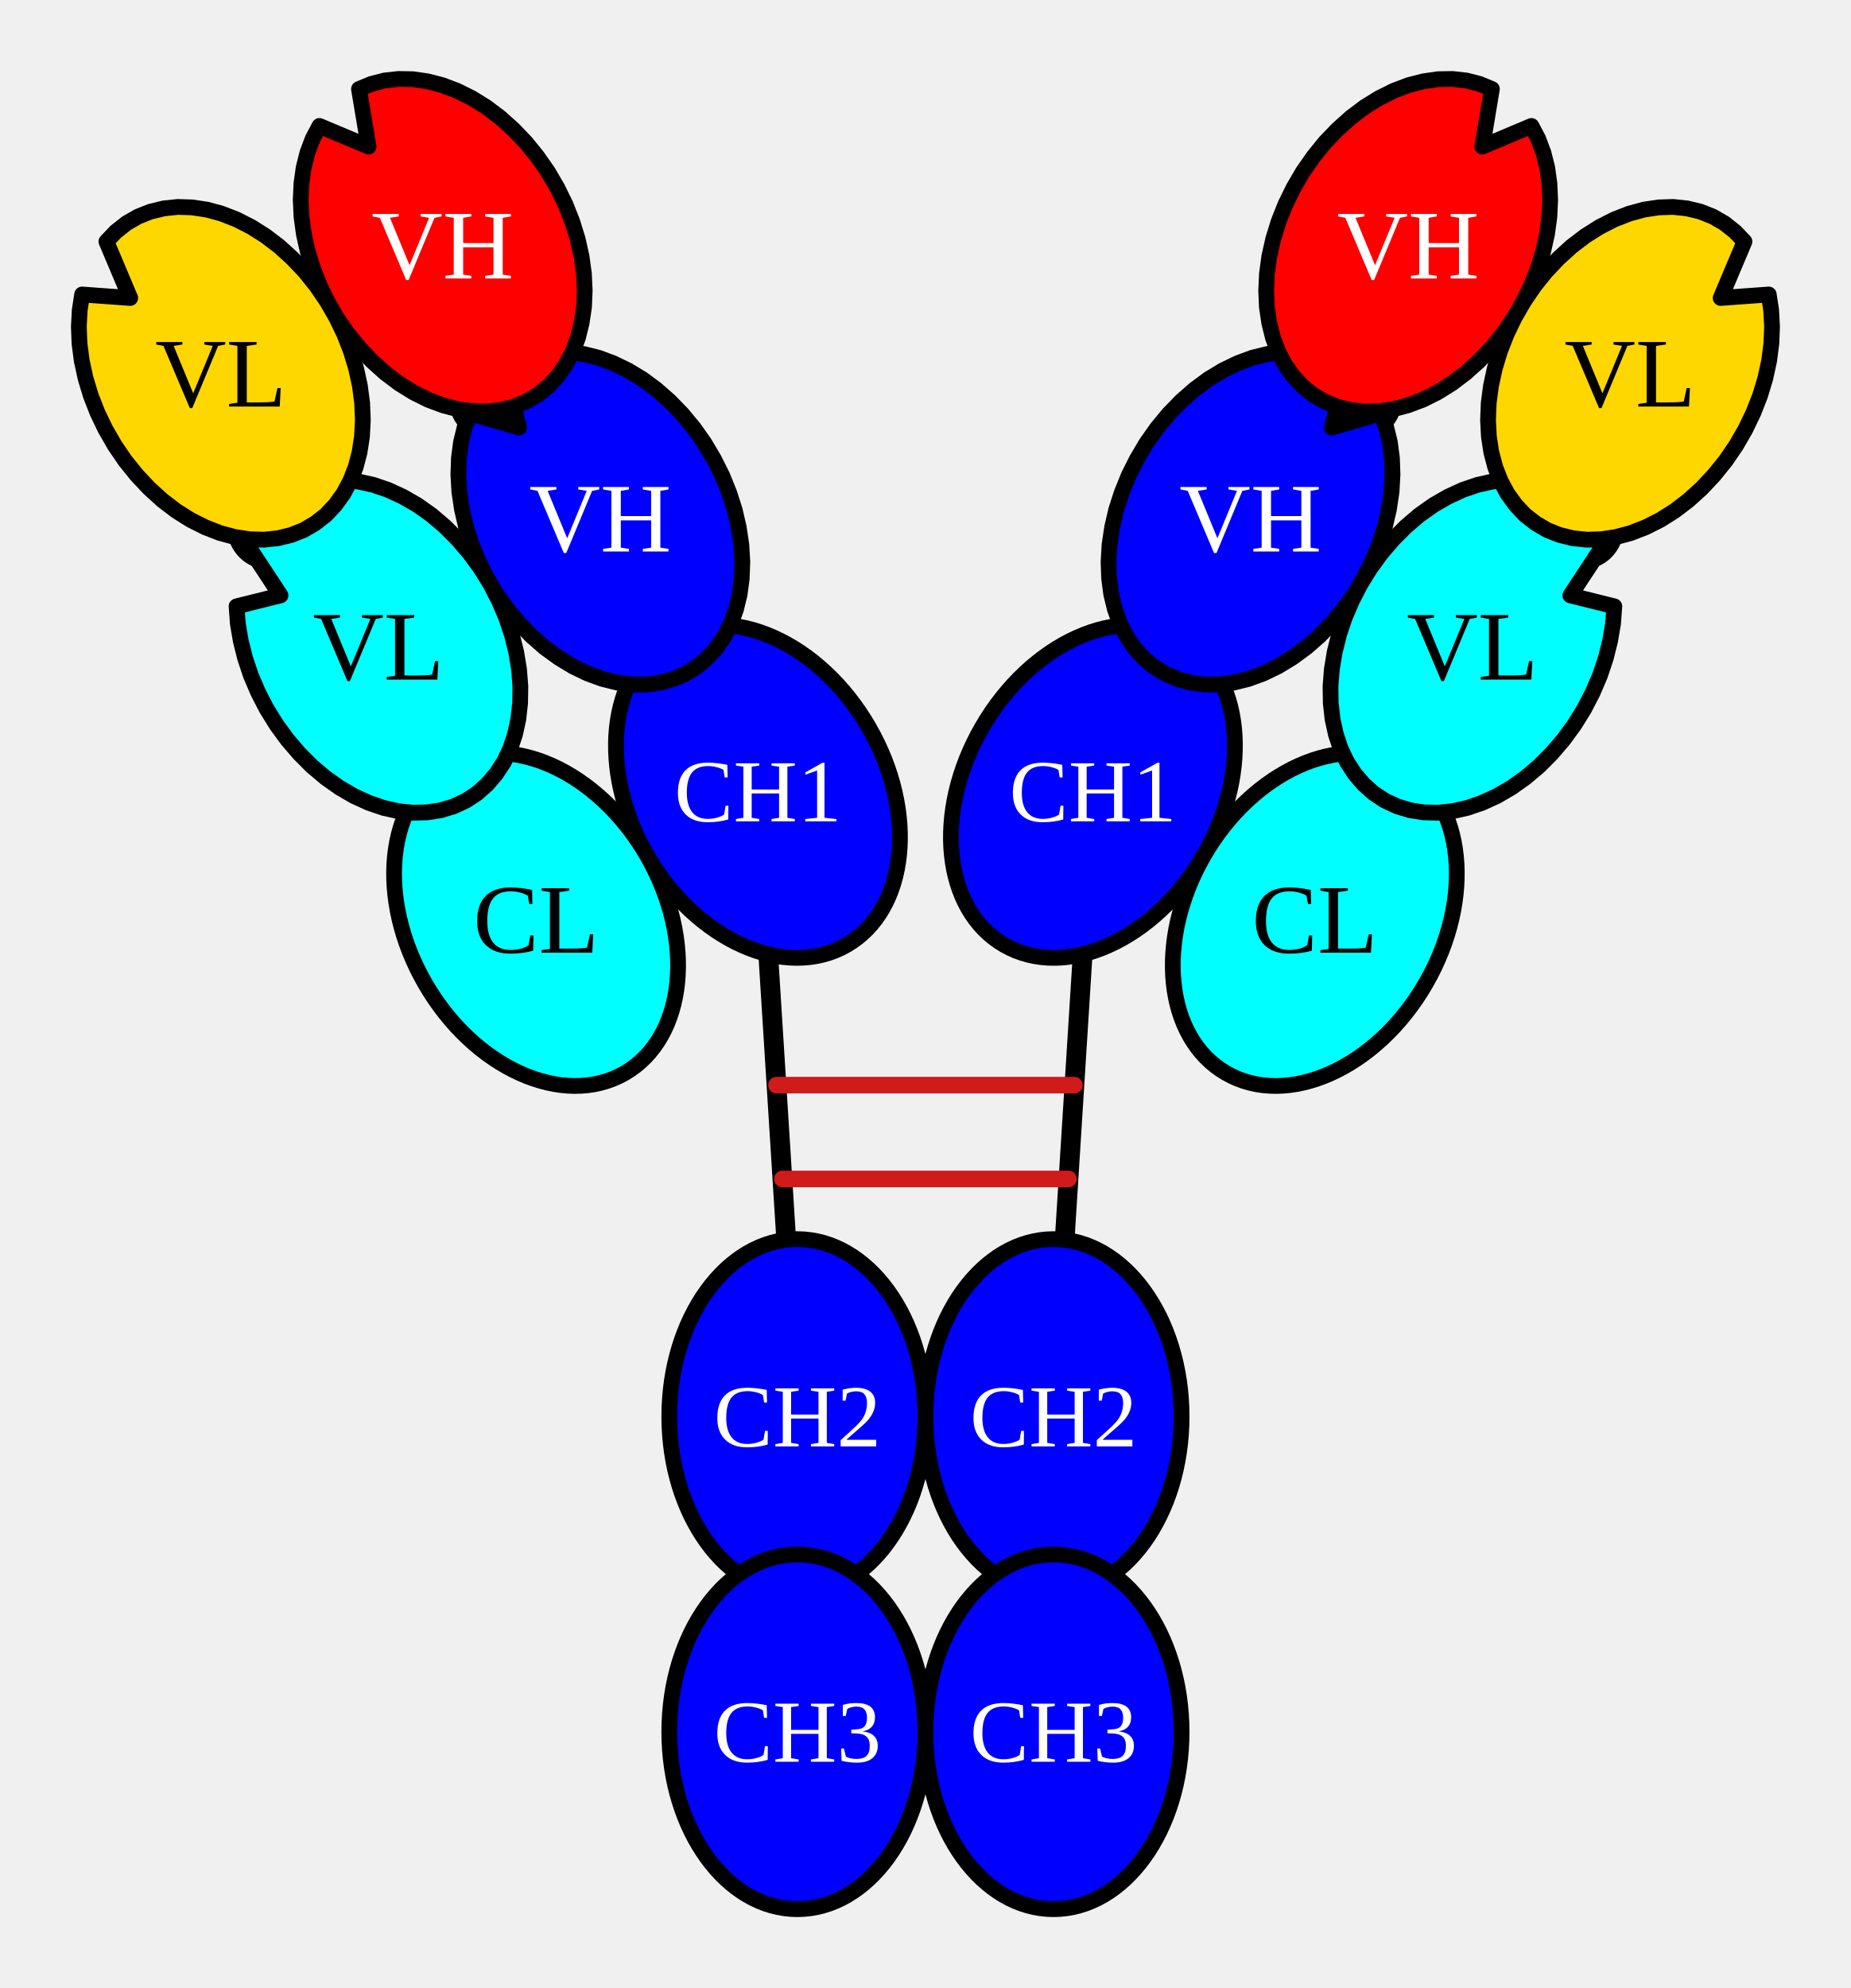
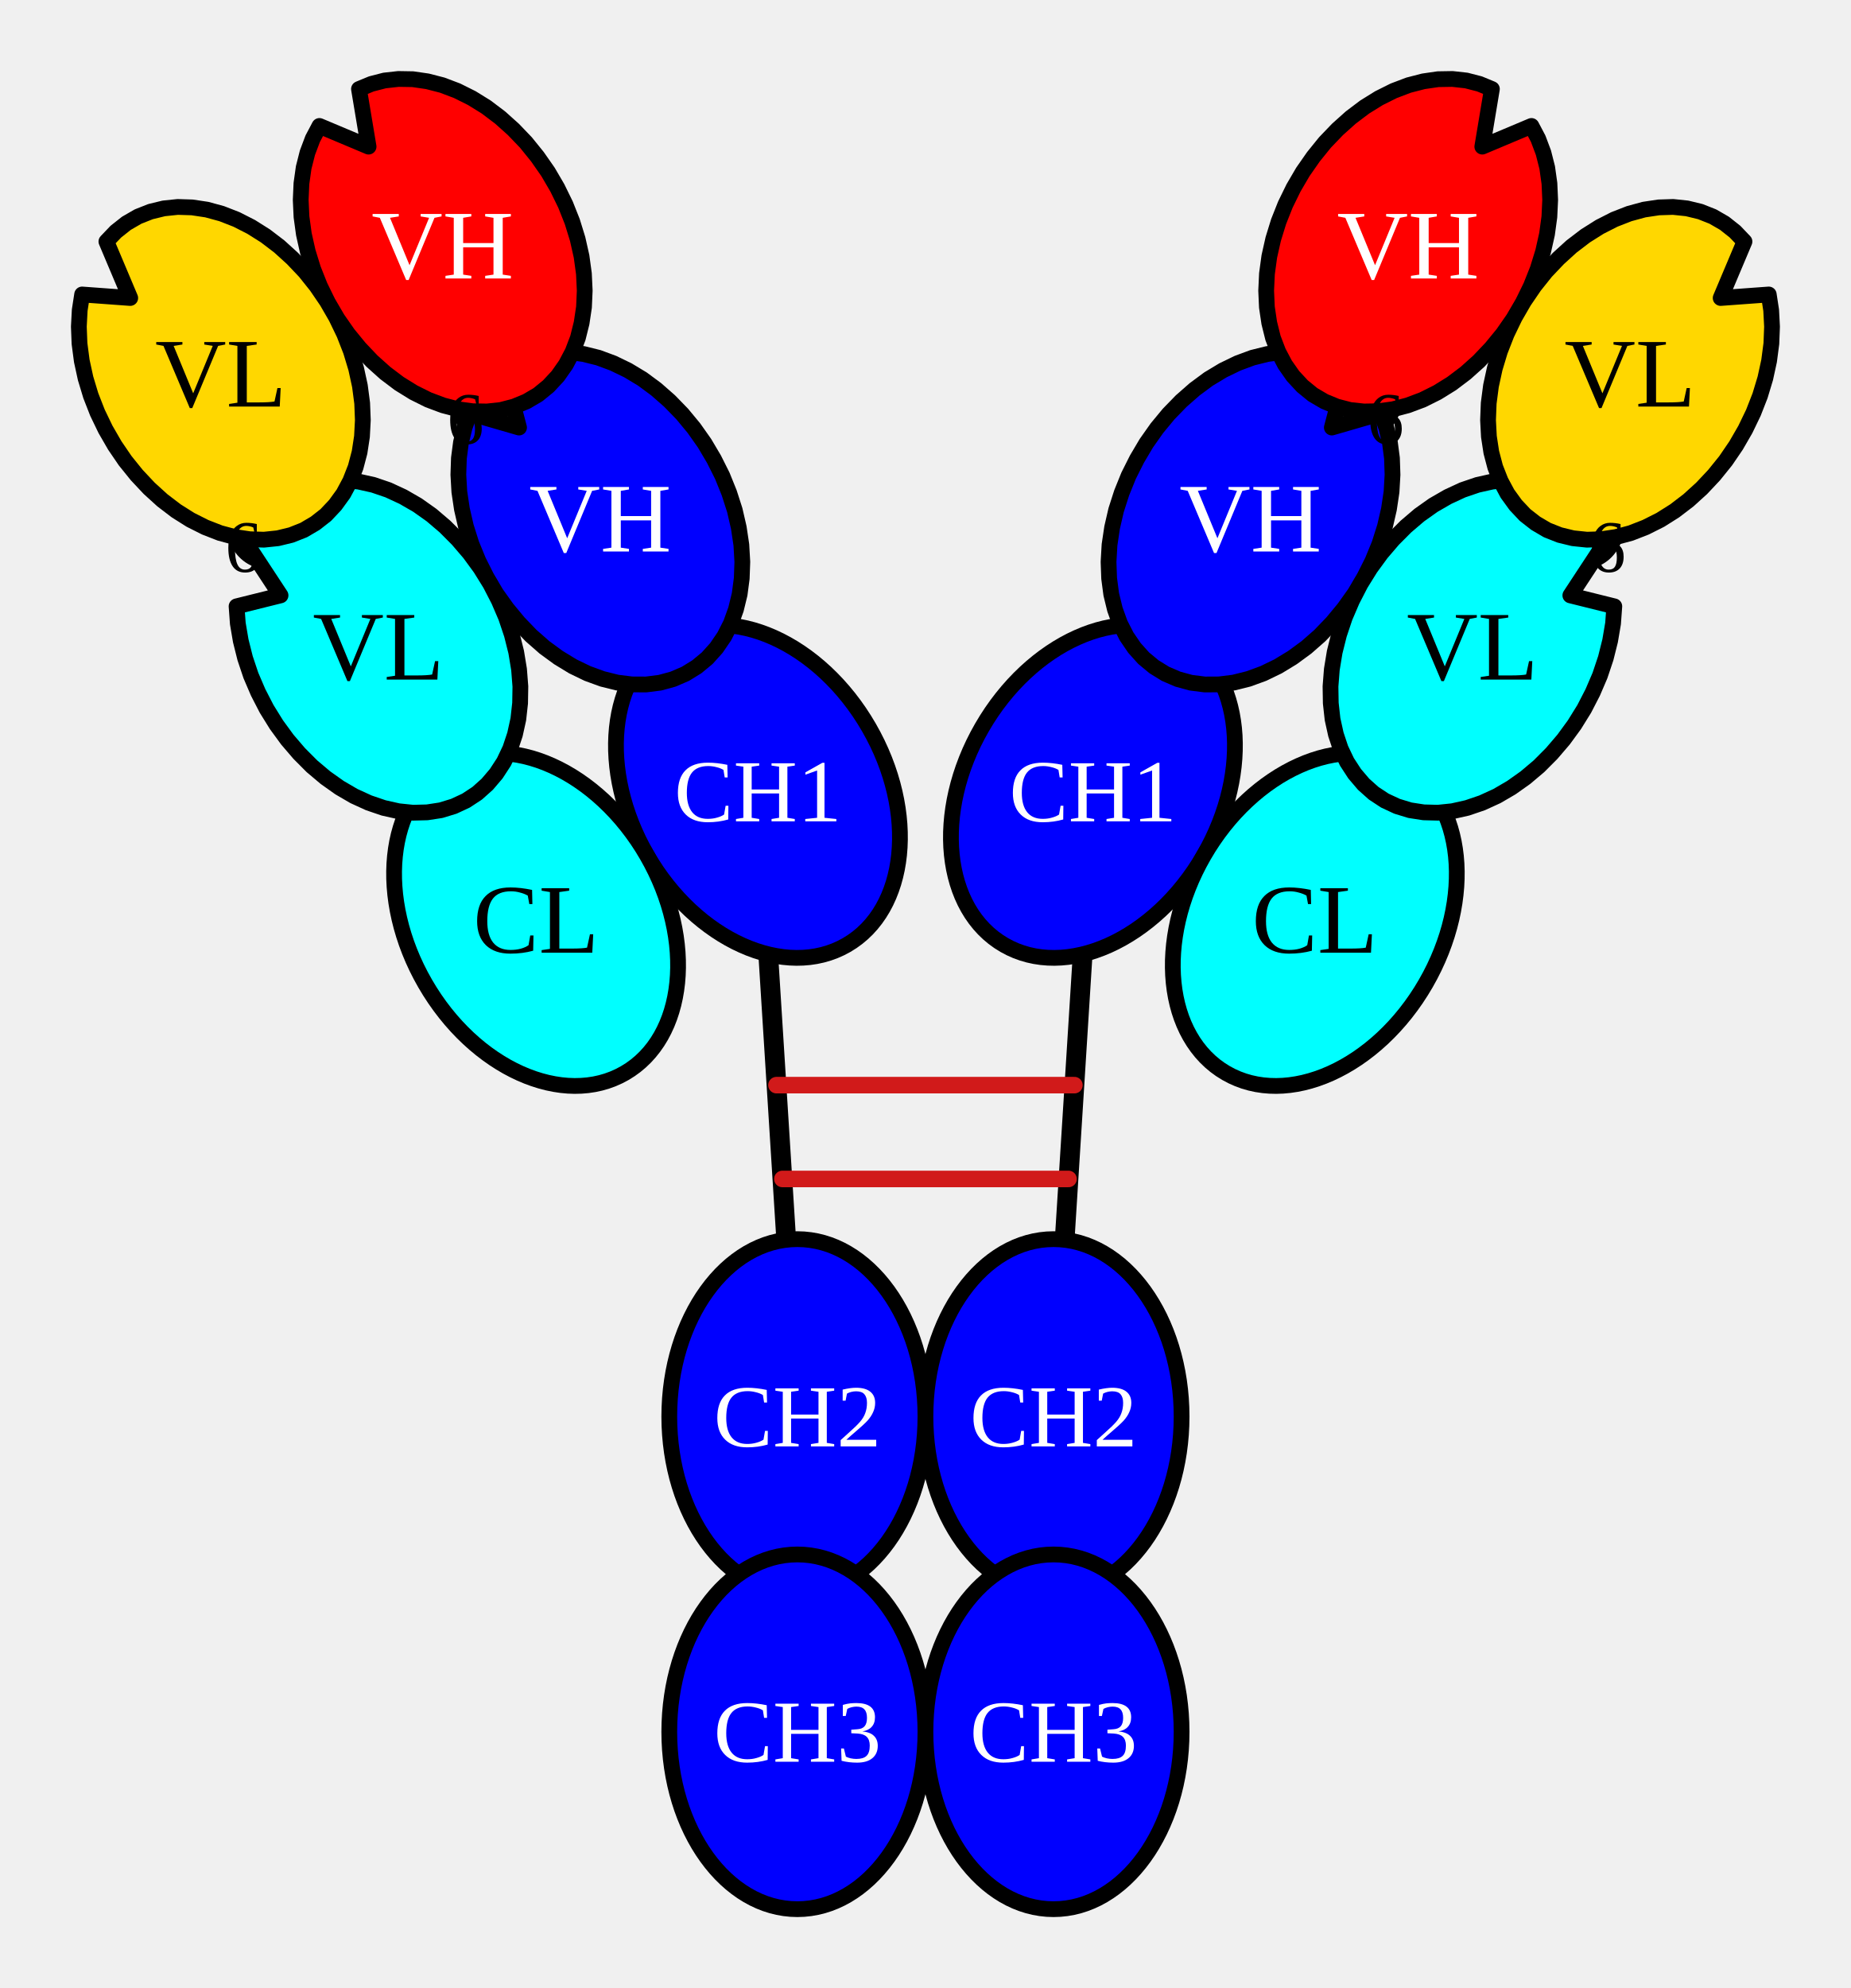
<svg xmlns="http://www.w3.org/2000/svg" width="281.79" height="302.64" viewBox="0 0 281.79 302.64">
  <g transform="translate(140.9,164.64) scale(1.5)">
    <line x1="-17" y1="-29.44" x2="-13" y2="34" stroke="#000000" stroke-width="2" stroke-linecap="round" />
    <line x1="17" y1="-29.44" x2="13" y2="34" stroke="#000000" stroke-width="2" stroke-linecap="round" />
    <path d="M -40 -69.28 C -45.37 -59.8 -52.9 -72.83 -42 -72.75" fill="none" stroke="#000000" stroke-width="1.6" stroke-linecap="round" />
    <path d="M -62.52 -56.28 C -67.89 -46.8 -75.41 -59.83 -64.52 -59.75" fill="none" stroke="#000000" stroke-width="1.6" stroke-linecap="round" />
    <path d="M 40 -69.28 C 45.37 -59.8 52.9 -72.83 42 -72.75" fill="none" stroke="#000000" stroke-width="1.6" stroke-linecap="round" />
    <path d="M 62.52 -56.28 C 67.89 -46.8 75.41 -59.83 64.52 -59.75" fill="none" stroke="#000000" stroke-width="1.6" stroke-linecap="round" />
    <line x1="-15.12" y1="0.37" x2="15.12" y2="0.37" stroke="#D11A1A" stroke-width="1.68" stroke-linecap="round" />
    <line x1="-14.52" y1="9.89" x2="14.52" y2="9.89" stroke="#D11A1A" stroke-width="1.68" stroke-linecap="round" />
    <g transform="translate(-13,34) rotate(0)">
      <ellipse rx="13" ry="18" fill="#0000FF" stroke="#000000" stroke-width="1.6" />
      <text x="0" y="0" font-size="9" font-family="'Times New Roman', Times, serif" fill="#FFFFFF" text-anchor="middle" dominant-baseline="central" transform="rotate(0 0 0)">CH2</text>
    </g>
    <g transform="translate(13,34) rotate(0)">
      <ellipse rx="13" ry="18" fill="#0000FF" stroke="#000000" stroke-width="1.6" />
      <text x="0" y="0" font-size="9" font-family="'Times New Roman', Times, serif" fill="#FFFFFF" text-anchor="middle" dominant-baseline="central" transform="rotate(0 0 0)">CH2</text>
    </g>
    <g transform="translate(-13,66) rotate(0)">
      <ellipse rx="13" ry="18" fill="#0000FF" stroke="#000000" stroke-width="1.6" />
      <text x="0" y="0" font-size="9" font-family="'Times New Roman', Times, serif" fill="#FFFFFF" text-anchor="middle" dominant-baseline="central" transform="rotate(0 0 0)">CH3</text>
    </g>
    <g transform="translate(13,66) rotate(0)">
      <ellipse rx="13" ry="18" fill="#0000FF" stroke="#000000" stroke-width="1.6" />
      <text x="0" y="0" font-size="9" font-family="'Times New Roman', Times, serif" fill="#FFFFFF" text-anchor="middle" dominant-baseline="central" transform="rotate(0 0 0)">CH3</text>
    </g>
    <g transform="translate(-17,-29.44) rotate(-30)">
      <ellipse rx="13" ry="18" fill="#0000FF" stroke="#000000" stroke-width="1.6" />
      <text x="0" y="0" font-size="9" font-family="'Times New Roman', Times, serif" fill="#FFFFFF" text-anchor="middle" dominant-baseline="central" transform="rotate(30 0 0)">CH1</text>
    </g>
    <g transform="translate(-39.52,-16.44) rotate(-30)">
      <ellipse rx="13" ry="18" fill="#00FFFF" stroke="#000000" stroke-width="1.6" />
      <text x="0" y="0" font-size="10" font-family="'Times New Roman', Times, serif" fill="#000000" text-anchor="middle" dominant-baseline="central" transform="rotate(30 0 0)">CL</text>
    </g>
    <g transform="translate(-33,-57.16) rotate(-30)">
      <path d="M -0.94 -17.95 L 0.42 -17.99 L 1.77 -17.83 L 3.11 -17.48 L 4.41 -16.93 L 5.67 -16.2 L 6.86 -15.29 L 7.98 -14.21 L 9 -12.98 L 9.93 -11.61 L 10.76 -10.11 L 11.46 -8.5 L 12.04 -6.79 L 12.49 -5.01 L 12.8 -3.18 L 12.97 -1.31 L 12.99 0.57 L 12.88 2.45 L 12.62 4.3 L 12.23 6.11 L 11.7 7.84 L 11.05 9.49 L 10.27 11.04 L 9.38 12.46 L 8.39 13.75 L 7.3 14.89 L 6.14 15.87 L 4.91 16.67 L 3.62 17.29 L 2.3 17.72 L 0.95 17.95 L -0.41 17.99 L -1.77 17.83 L -3.1 17.48 L -4.41 16.93 L -5.66 16.2 L -6.85 15.3 L -7.97 14.22 L -9 12.99 L -9.93 11.62 L -10.75 10.12 L -11.46 8.51 L -12.04 6.8 L -12.48 5.02 L -12.79 3.19 L -12.97 1.32 L -12.99 -0.56 L -12.88 -2.44 L -12.63 -4.29 L -12.23 -6.1 L -11.7 -7.83 L -11.05 -9.48 L -10.27 -11.03 L -9.38 -12.46 L -8.39 -13.75 L -7.31 -14.88 L -6.15 -15.86 L -2.54 -12.1 Z" fill="#0000FF" stroke="#000000" stroke-width="1.6" stroke-linejoin="round" />
      <text x="0" y="0" font-size="10" font-family="'Times New Roman', Times, serif" fill="#FFFFFF" text-anchor="middle" dominant-baseline="central" transform="rotate(30 0 0)">VH</text>
    </g>
    <g transform="translate(-55.52,-44.16) rotate(-30)">
      <path d="M -6.38 -15.68 L -5.16 -16.52 L -3.88 -17.18 L -2.57 -17.65 L -1.22 -17.92 L 0.14 -18 L 1.5 -17.88 L 2.84 -17.57 L 4.15 -17.06 L 5.41 -16.37 L 6.62 -15.49 L 7.75 -14.45 L 8.8 -13.25 L 9.75 -11.9 L 10.6 -10.43 L 11.33 -8.84 L 11.93 -7.15 L 12.4 -5.38 L 12.74 -3.56 L 12.94 -1.7 L 13 0.19 L 12.91 2.07 L 12.69 3.92 L 12.32 5.74 L 11.82 7.49 L 11.19 9.16 L 10.44 10.73 L 9.57 12.18 L 8.6 13.5 L 7.53 14.67 L 6.39 15.68 L 5.17 16.52 L 3.89 17.17 L 2.57 17.64 L 1.23 17.92 L -0.13 18 L -1.49 17.88 L -2.83 17.57 L -4.14 17.06 L -5.41 16.37 L -6.61 15.5 L -7.74 14.46 L -8.79 13.26 L -9.75 11.91 L -10.59 10.44 L -11.32 8.85 L -11.93 7.16 L -12.4 5.39 L -12.74 3.57 L -12.94 1.71 L -13 -0.18 L -12.91 -2.06 L -12.69 -3.91 L -12.32 -5.73 L -11.82 -7.48 L -11.2 -9.15 L -10.44 -10.72 L -6.02 -9.45 Z" fill="#00FFFF" stroke="#000000" stroke-width="1.6" stroke-linejoin="round" />
      <text x="0" y="0" font-size="10" font-family="'Times New Roman', Times, serif" fill="#000000" text-anchor="middle" dominant-baseline="central" transform="rotate(30 0 0)">VL</text>
    </g>
    <g transform="translate(-49,-84.87) rotate(-30)">
      <path d="M 0.57 -17.98 L 1.92 -17.8 L 3.25 -17.43 L 4.55 -16.86 L 5.8 -16.11 L 6.98 -15.18 L 8.09 -14.09 L 9.11 -12.84 L 10.03 -11.45 L 10.84 -9.94 L 11.53 -8.31 L 12.09 -6.6 L 12.53 -4.81 L 12.82 -2.97 L 12.98 -1.1 L 12.99 0.78 L 12.86 2.66 L 12.59 4.5 L 12.18 6.3 L 11.64 8.03 L 10.97 9.67 L 10.18 11.2 L 9.28 12.61 L 8.27 13.88 L 7.18 15.01 L 6.01 15.96 L 4.77 16.74 L 3.48 17.34 L 2.15 17.75 L 0.8 17.97 L -0.56 17.98 L -1.91 17.8 L -3.25 17.43 L -4.54 16.86 L -5.79 16.11 L -6.98 15.19 L -8.09 14.09 L -9.11 12.85 L -10.03 11.46 L -10.84 9.95 L -11.53 8.32 L -12.09 6.61 L -12.52 4.82 L -12.82 2.99 L -12.98 1.11 L -12.99 -0.77 L -12.86 -2.64 L -12.59 -4.49 L -12.18 -6.29 L -11.64 -8.02 L -10.97 -9.66 L -10.18 -11.19 L -9.28 -12.6 L -8.28 -13.88 L -7.19 -15 L -6.02 -15.96 L -4.78 -16.74 L -1.51 -12.43 Z" fill="#FF0000" stroke="#000000" stroke-width="1.6" stroke-linejoin="round" />
      <text x="0" y="0" font-size="10" font-family="'Times New Roman', Times, serif" fill="#FFFFFF" text-anchor="middle" dominant-baseline="central" transform="rotate(30 0 0)">VH</text>
    </g>
    <g transform="translate(-71.52,-71.87) rotate(-30)">
      <path d="M -3.37 -17.39 L -2.04 -17.78 L -0.68 -17.98 L 0.68 -17.98 L 2.03 -17.78 L 3.36 -17.39 L 4.66 -16.81 L 5.9 -16.04 L 7.08 -15.1 L 8.18 -13.99 L 9.19 -12.73 L 10.1 -11.33 L 10.9 -9.81 L 11.58 -8.18 L 12.13 -6.46 L 12.56 -4.67 L 12.84 -2.82 L 12.98 -0.95 L 12.98 0.93 L 12.84 2.81 L 12.56 4.65 L 12.14 6.44 L 11.59 8.16 L 10.91 9.8 L 10.11 11.32 L 9.2 12.72 L 8.19 13.98 L 7.09 15.09 L 5.91 16.03 L 4.67 16.8 L 3.37 17.38 L 2.04 17.78 L 0.69 17.97 L -0.67 17.98 L -2.02 17.78 L -3.35 17.39 L -4.65 16.81 L -5.89 16.04 L -7.07 15.1 L -8.17 14 L -9.18 12.74 L -10.1 11.34 L -10.9 9.82 L -11.58 8.19 L -12.13 6.47 L -12.55 4.68 L -12.84 2.83 L -12.98 0.96 L -12.98 -0.92 L -12.84 -2.8 L -12.56 -4.64 L -12.14 -6.43 L -11.59 -8.15 L -10.91 -9.79 L -10.11 -11.31 L -9.2 -12.71 L -8.19 -13.97 L -4.14 -11.22 Z" fill="#FFD700" stroke="#000000" stroke-width="1.6" stroke-linejoin="round" />
      <text x="0" y="0" font-size="10" font-family="'Times New Roman', Times, serif" fill="#000000" text-anchor="middle" dominant-baseline="central" transform="rotate(30 0 0)">VL</text>
    </g>
    <g transform="translate(17,-29.44) rotate(30)">
      <ellipse rx="13" ry="18" fill="#0000FF" stroke="#000000" stroke-width="1.6" />
      <text x="0" y="0" font-size="9" font-family="'Times New Roman', Times, serif" fill="#FFFFFF" text-anchor="middle" dominant-baseline="central" transform="rotate(-30 0 0)">CH1</text>
    </g>
    <g transform="translate(39.52,-16.44) rotate(30)">
      <ellipse rx="13" ry="18" fill="#00FFFF" stroke="#000000" stroke-width="1.6" />
      <text x="0" y="0" font-size="10" font-family="'Times New Roman', Times, serif" fill="#000000" text-anchor="middle" dominant-baseline="central" transform="rotate(-30 0 0)">CL</text>
    </g>
    <g transform="translate(33,-57.16) rotate(30)">
      <path d="M 6.15 -15.86 L 7.31 -14.88 L 8.39 -13.75 L 9.38 -12.46 L 10.27 -11.03 L 11.05 -9.48 L 11.7 -7.83 L 12.23 -6.1 L 12.63 -4.29 L 12.88 -2.44 L 12.99 -0.56 L 12.97 1.32 L 12.79 3.19 L 12.48 5.02 L 12.04 6.8 L 11.46 8.51 L 10.75 10.12 L 9.93 11.62 L 9 12.99 L 7.97 14.22 L 6.85 15.3 L 5.66 16.2 L 4.41 16.93 L 3.1 17.48 L 1.77 17.83 L 0.41 17.99 L -0.95 17.95 L -2.3 17.72 L -3.62 17.29 L -4.91 16.67 L -6.14 15.87 L -7.3 14.89 L -8.39 13.75 L -9.38 12.46 L -10.27 11.04 L -11.05 9.49 L -11.7 7.84 L -12.23 6.11 L -12.62 4.3 L -12.88 2.45 L -12.99 0.57 L -12.97 -1.31 L -12.8 -3.18 L -12.49 -5.01 L -12.04 -6.79 L -11.46 -8.5 L -10.76 -10.11 L -9.93 -11.61 L -9 -12.98 L -7.98 -14.21 L -6.86 -15.29 L -5.67 -16.2 L -4.41 -16.93 L -3.11 -17.48 L -1.77 -17.83 L -0.42 -17.99 L 0.94 -17.95 L 2.54 -12.1 Z" fill="#0000FF" stroke="#000000" stroke-width="1.6" stroke-linejoin="round" />
      <text x="0" y="0" font-size="10" font-family="'Times New Roman', Times, serif" fill="#FFFFFF" text-anchor="middle" dominant-baseline="central" transform="rotate(-30 0 0)">VH</text>
    </g>
    <g transform="translate(55.52,-44.16) rotate(30)">
      <path d="M 10.44 -10.72 L 11.2 -9.15 L 11.82 -7.48 L 12.32 -5.73 L 12.69 -3.91 L 12.91 -2.06 L 13 -0.18 L 12.94 1.71 L 12.74 3.57 L 12.4 5.39 L 11.93 7.16 L 11.32 8.85 L 10.59 10.44 L 9.75 11.91 L 8.79 13.26 L 7.74 14.46 L 6.61 15.5 L 5.41 16.37 L 4.14 17.06 L 2.83 17.57 L 1.49 17.88 L 0.13 18 L -1.23 17.92 L -2.57 17.64 L -3.89 17.17 L -5.17 16.52 L -6.39 15.68 L -7.53 14.67 L -8.6 13.5 L -9.57 12.18 L -10.44 10.73 L -11.19 9.16 L -11.82 7.49 L -12.32 5.74 L -12.69 3.92 L -12.91 2.07 L -13 0.19 L -12.94 -1.7 L -12.74 -3.56 L -12.4 -5.38 L -11.93 -7.15 L -11.33 -8.84 L -10.6 -10.43 L -9.75 -11.9 L -8.8 -13.25 L -7.75 -14.45 L -6.62 -15.49 L -5.41 -16.37 L -4.15 -17.06 L -2.84 -17.57 L -1.5 -17.88 L -0.14 -18 L 1.22 -17.92 L 2.57 -17.65 L 3.88 -17.18 L 5.16 -16.52 L 6.38 -15.68 L 6.02 -9.45 Z" fill="#00FFFF" stroke="#000000" stroke-width="1.6" stroke-linejoin="round" />
      <text x="0" y="0" font-size="10" font-family="'Times New Roman', Times, serif" fill="#000000" text-anchor="middle" dominant-baseline="central" transform="rotate(-30 0 0)">VL</text>
    </g>
    <g transform="translate(49,-84.87) rotate(30)">
      <path d="M 4.78 -16.74 L 6.02 -15.96 L 7.19 -15 L 8.28 -13.88 L 9.28 -12.6 L 10.18 -11.19 L 10.97 -9.66 L 11.64 -8.02 L 12.18 -6.29 L 12.59 -4.49 L 12.86 -2.64 L 12.99 -0.77 L 12.98 1.11 L 12.82 2.99 L 12.52 4.82 L 12.09 6.61 L 11.53 8.32 L 10.84 9.95 L 10.03 11.46 L 9.11 12.85 L 8.09 14.09 L 6.98 15.19 L 5.79 16.11 L 4.54 16.86 L 3.25 17.43 L 1.91 17.8 L 0.56 17.98 L -0.8 17.97 L -2.15 17.75 L -3.48 17.34 L -4.77 16.74 L -6.01 15.96 L -7.18 15.01 L -8.27 13.88 L -9.28 12.61 L -10.18 11.2 L -10.97 9.67 L -11.64 8.03 L -12.18 6.3 L -12.59 4.5 L -12.86 2.66 L -12.99 0.78 L -12.98 -1.1 L -12.82 -2.97 L -12.53 -4.81 L -12.09 -6.6 L -11.53 -8.31 L -10.84 -9.94 L -10.03 -11.45 L -9.11 -12.84 L -8.09 -14.09 L -6.98 -15.18 L -5.8 -16.11 L -4.55 -16.86 L -3.25 -17.43 L -1.92 -17.8 L -0.57 -17.98 L 1.51 -12.43 Z" fill="#FF0000" stroke="#000000" stroke-width="1.6" stroke-linejoin="round" />
      <text x="0" y="0" font-size="10" font-family="'Times New Roman', Times, serif" fill="#FFFFFF" text-anchor="middle" dominant-baseline="central" transform="rotate(-30 0 0)">VH</text>
    </g>
    <g transform="translate(71.52,-71.87) rotate(30)">
      <path d="M 8.19 -13.97 L 9.2 -12.71 L 10.11 -11.31 L 10.91 -9.79 L 11.59 -8.15 L 12.14 -6.43 L 12.56 -4.64 L 12.84 -2.8 L 12.98 -0.92 L 12.98 0.96 L 12.84 2.83 L 12.55 4.68 L 12.13 6.47 L 11.58 8.19 L 10.9 9.82 L 10.1 11.34 L 9.18 12.74 L 8.17 14 L 7.07 15.1 L 5.89 16.04 L 4.65 16.81 L 3.35 17.39 L 2.02 17.78 L 0.67 17.98 L -0.69 17.97 L -2.04 17.78 L -3.37 17.38 L -4.67 16.8 L -5.91 16.03 L -7.09 15.09 L -8.19 13.98 L -9.2 12.72 L -10.11 11.32 L -10.91 9.8 L -11.59 8.16 L -12.14 6.44 L -12.56 4.65 L -12.84 2.81 L -12.98 0.93 L -12.98 -0.95 L -12.84 -2.82 L -12.56 -4.67 L -12.13 -6.46 L -11.58 -8.18 L -10.9 -9.81 L -10.1 -11.33 L -9.19 -12.73 L -8.18 -13.99 L -7.08 -15.1 L -5.9 -16.04 L -4.66 -16.81 L -3.36 -17.39 L -2.03 -17.78 L -0.68 -17.98 L 0.68 -17.98 L 2.04 -17.78 L 3.37 -17.39 L 4.14 -11.22 Z" fill="#FFD700" stroke="#000000" stroke-width="1.6" stroke-linejoin="round" />
      <text x="0" y="0" font-size="10" font-family="'Times New Roman', Times, serif" fill="#000000" text-anchor="middle" dominant-baseline="central" transform="rotate(-30 0 0)">VL</text>
    </g>
+     <text x="-46.69" y="-64.73" font-size="7.5" font-family="'Times New Roman', Times, serif" fill="#000000" text-anchor="middle">6</text>
+     <text x="-69.21" y="-51.73" font-size="7.5" font-family="'Times New Roman', Times, serif" fill="#000000" text-anchor="middle">6</text>
+     <text x="46.69" y="-64.73" font-size="7.5" font-family="'Times New Roman', Times, serif" fill="#000000" text-anchor="middle">6</text>
+     <text x="69.21" y="-51.73" font-size="7.5" font-family="'Times New Roman', Times, serif" fill="#000000" text-anchor="middle">6</text>
  </g>
</svg>
